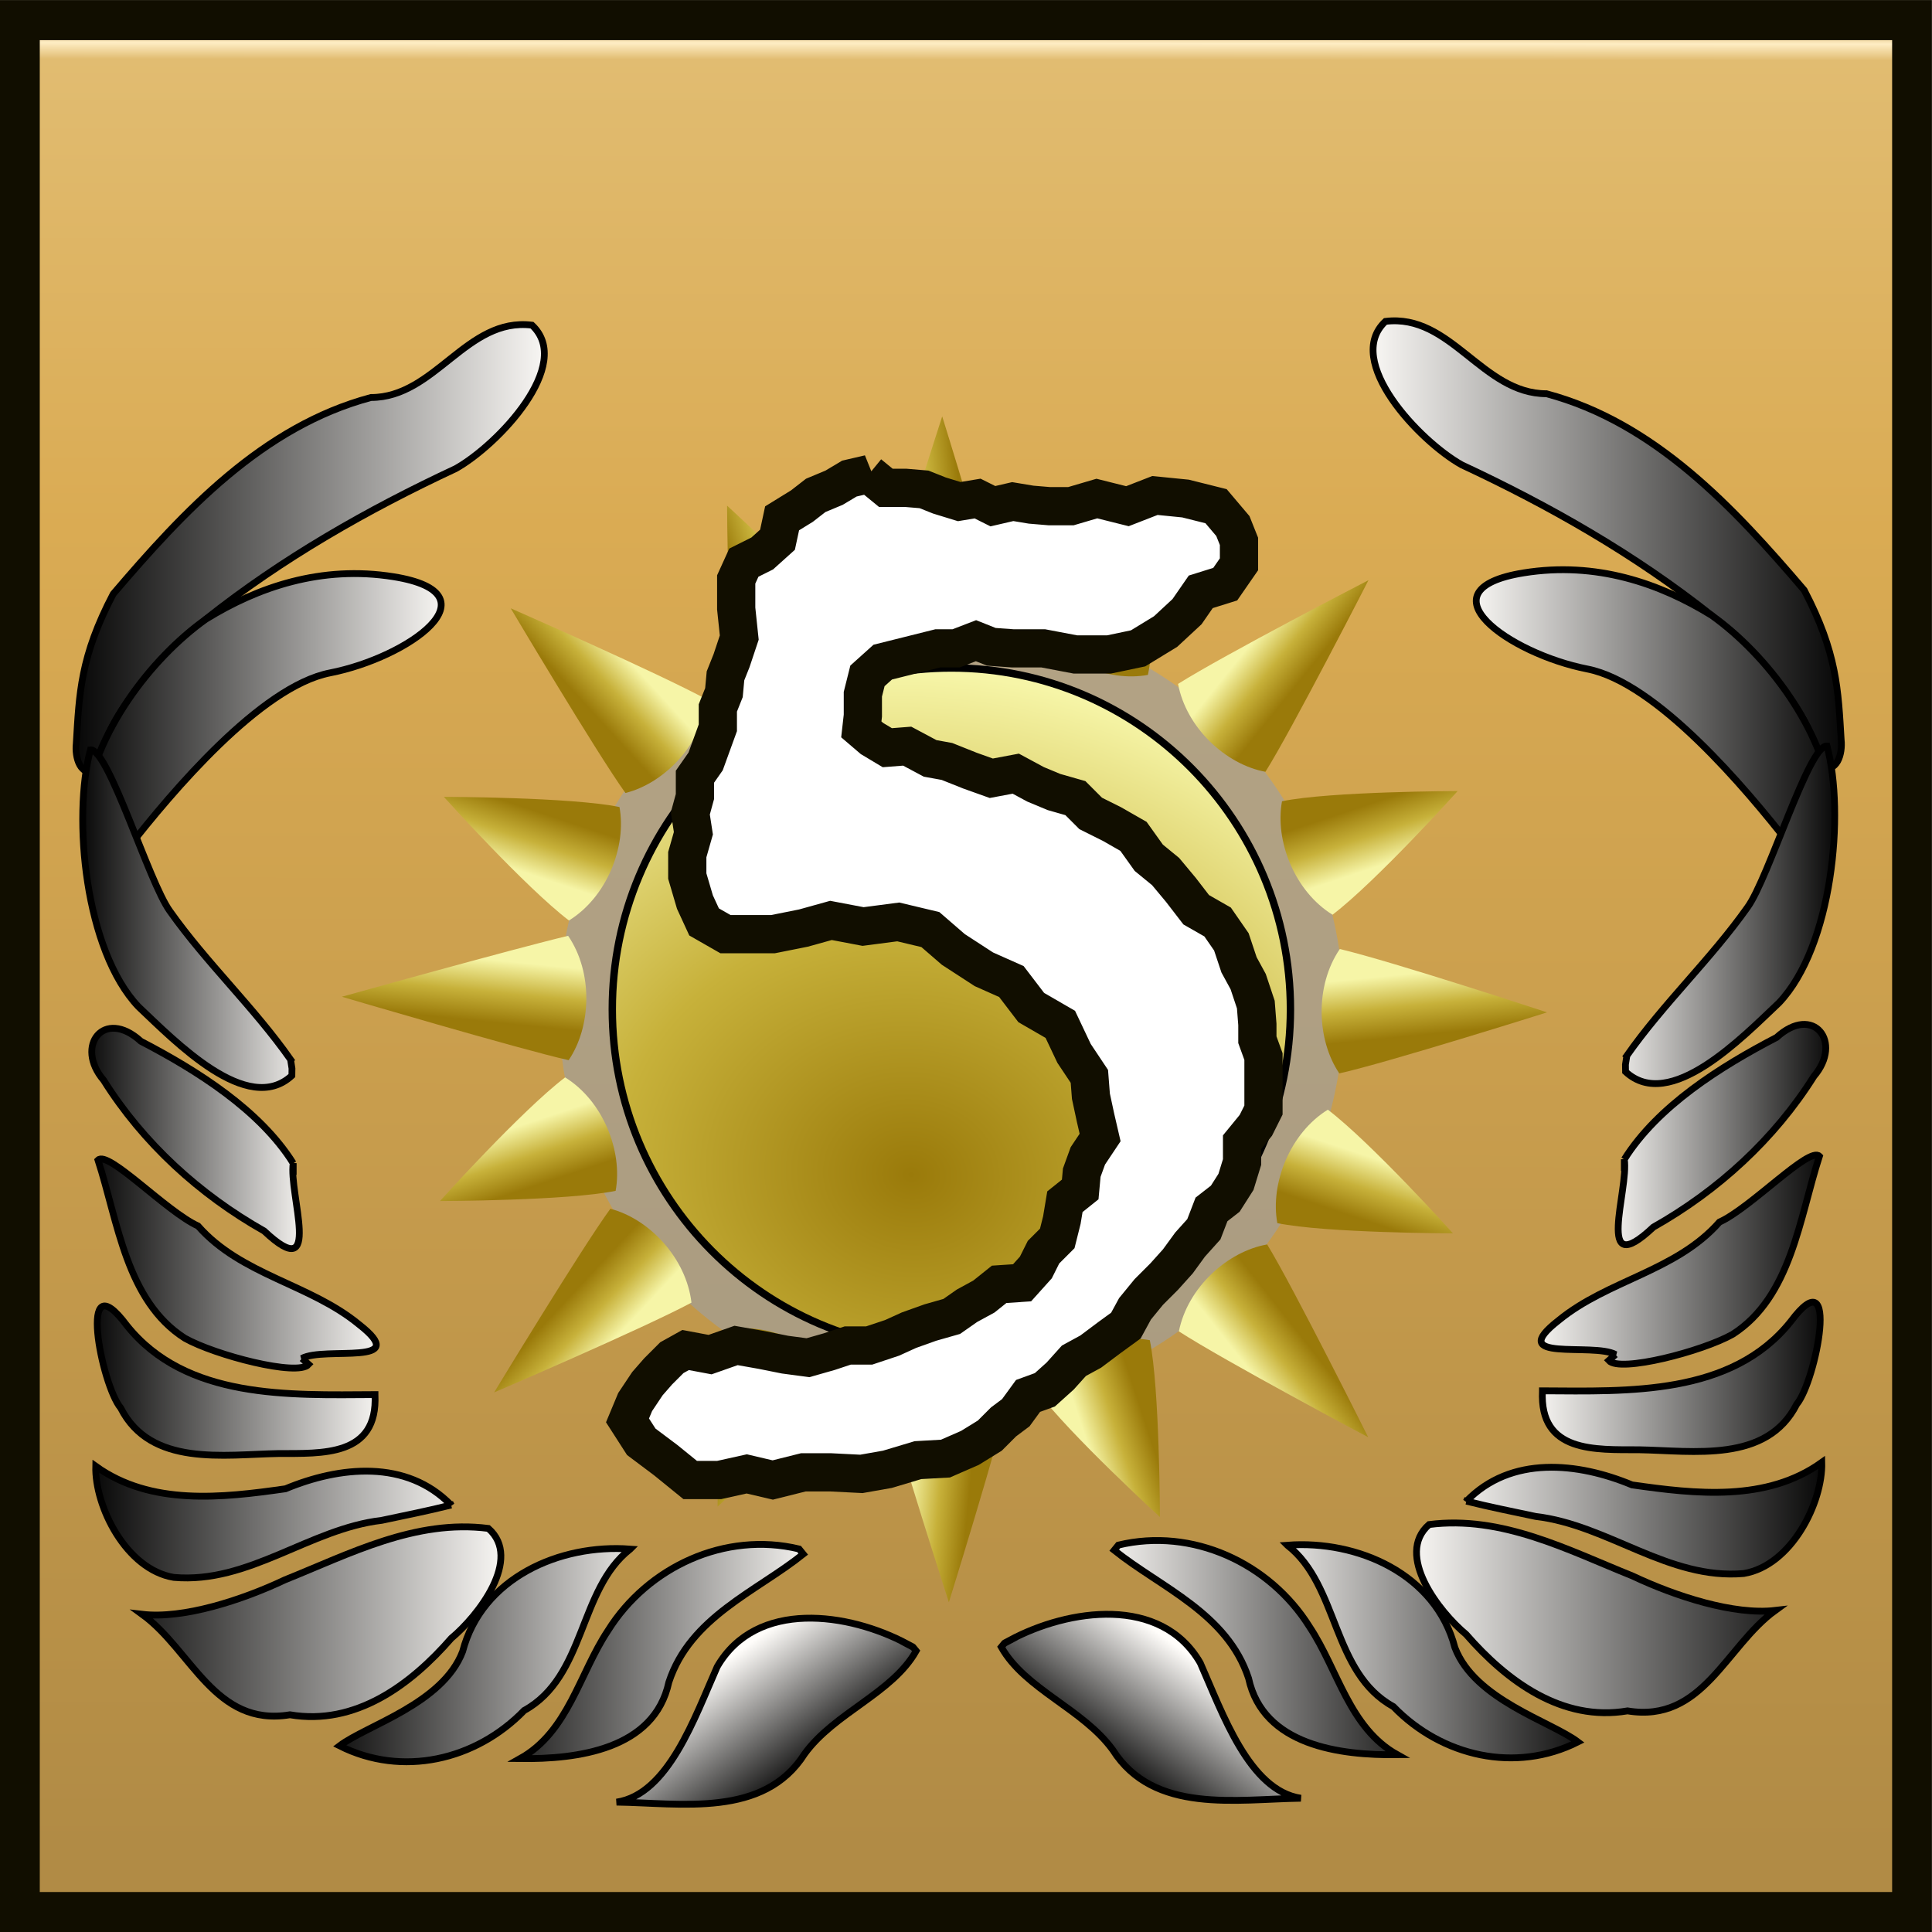
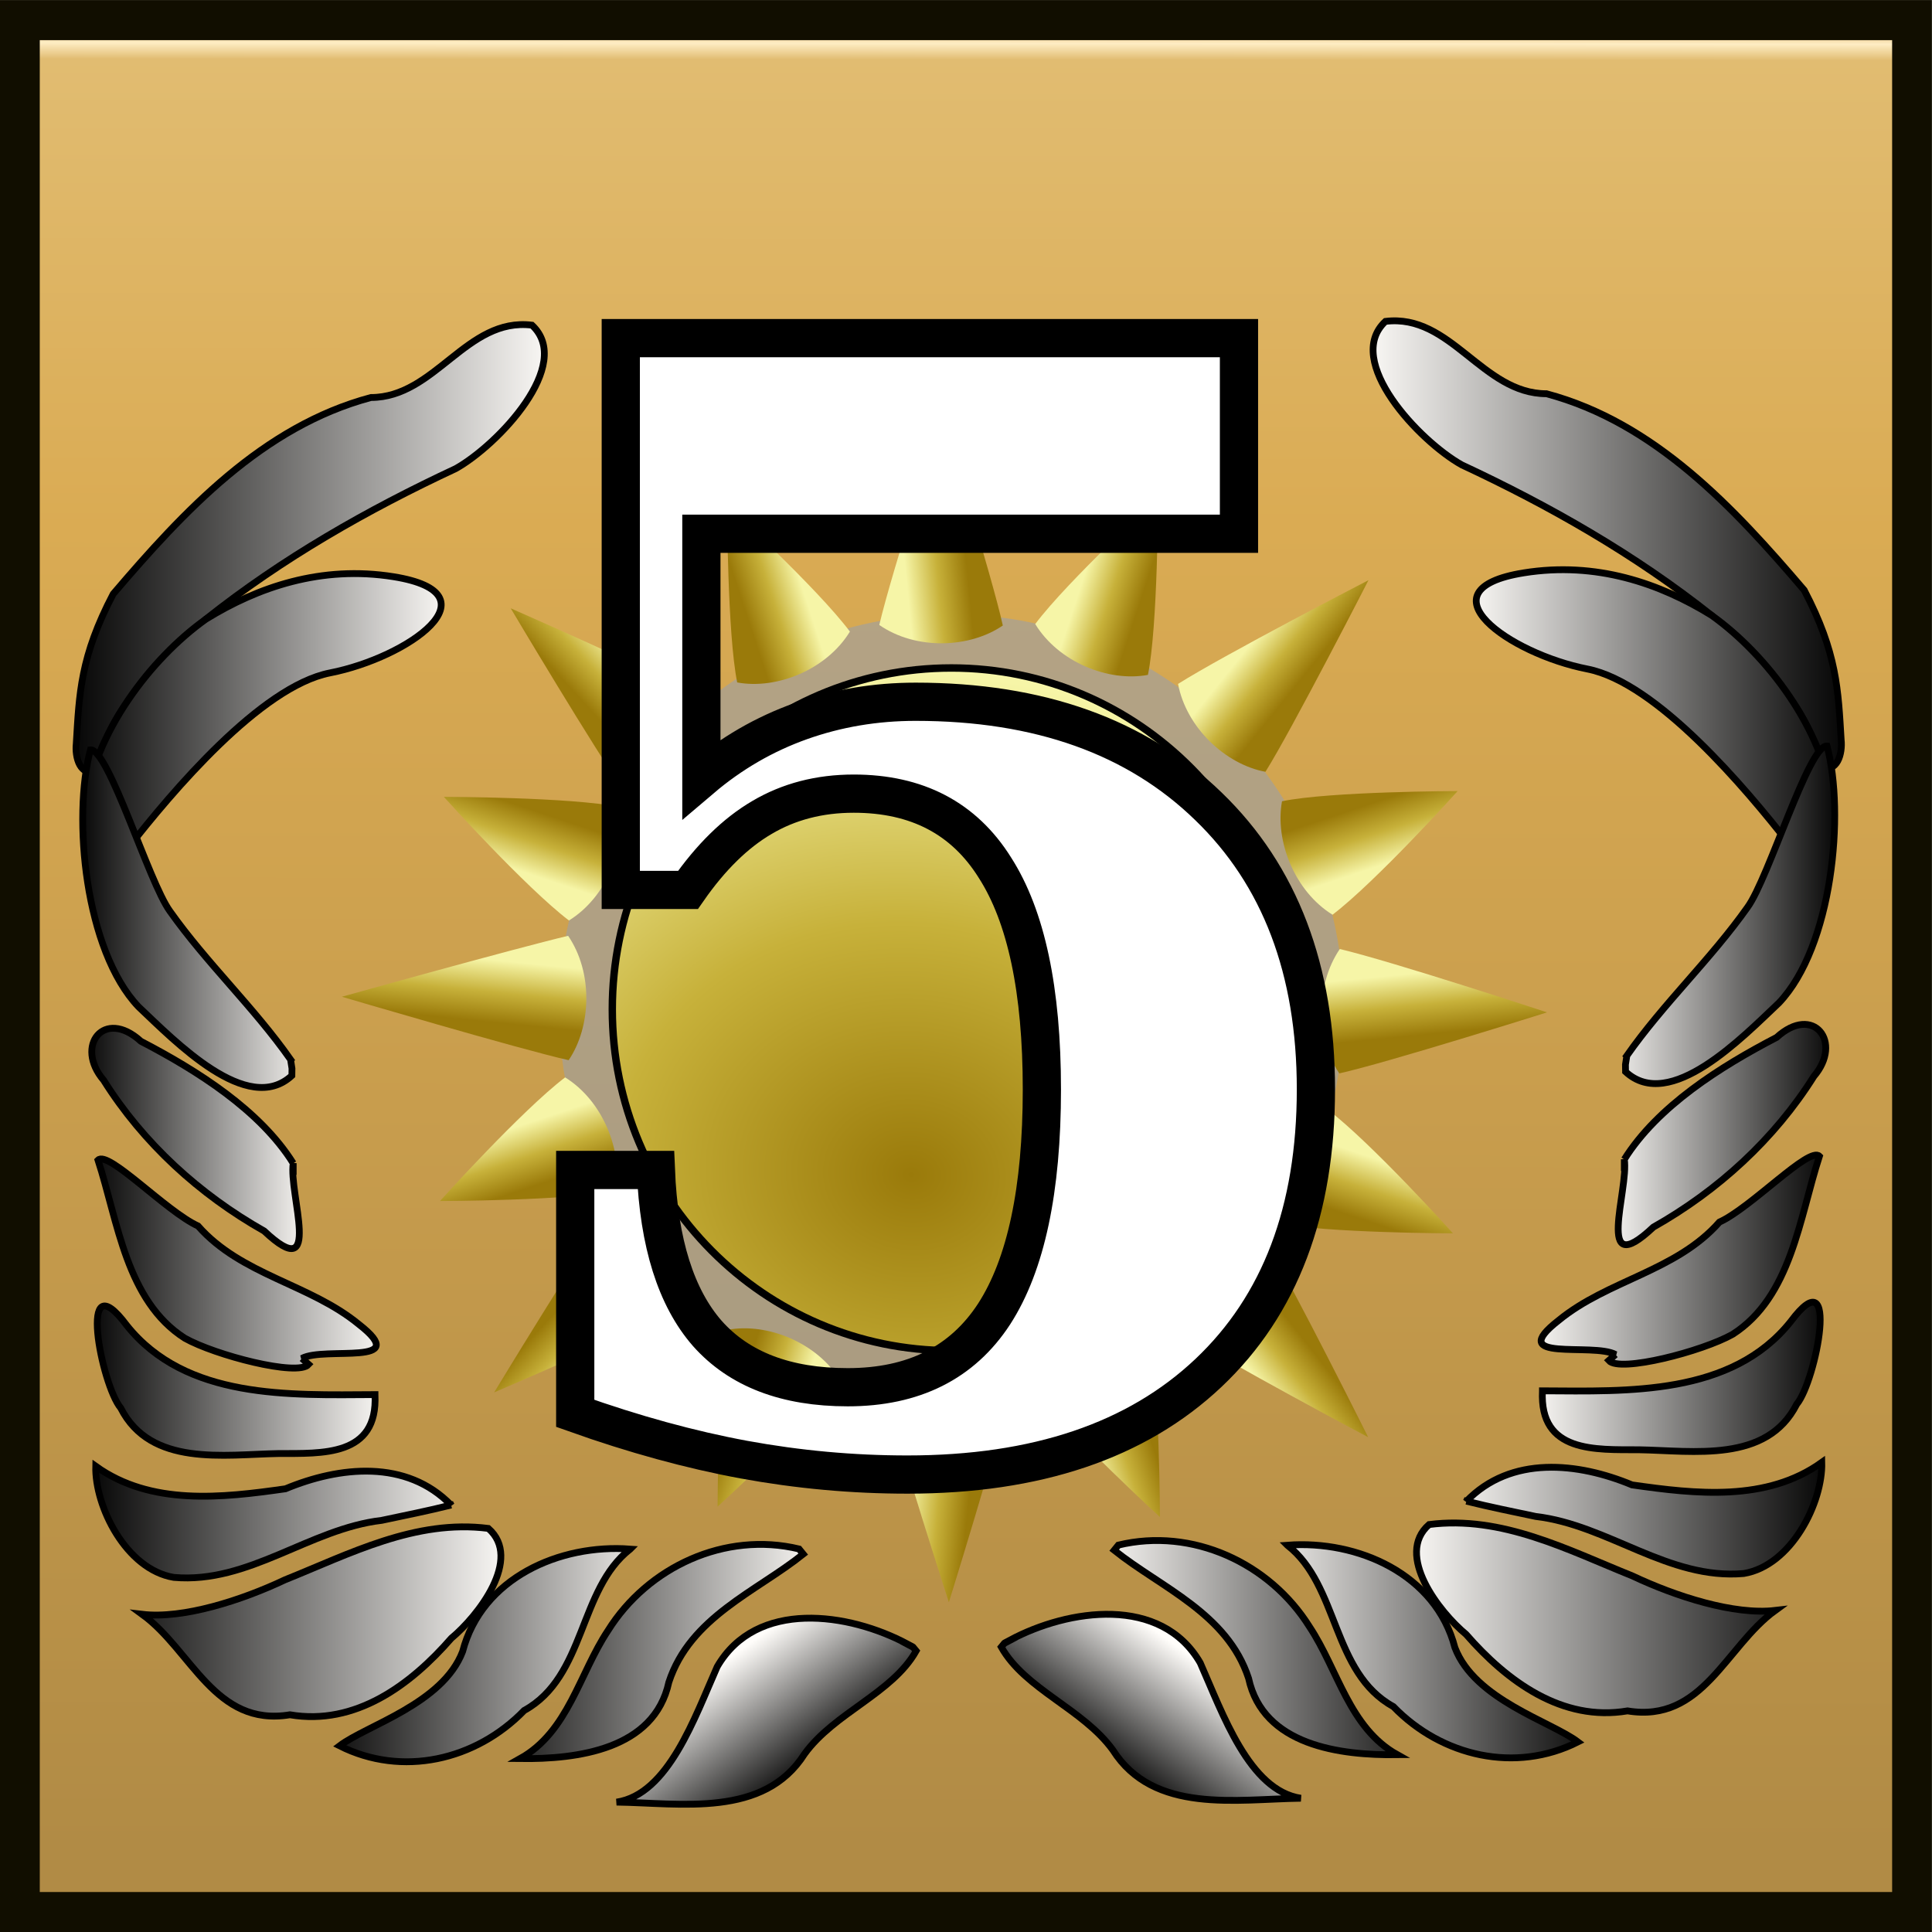
<svg xmlns="http://www.w3.org/2000/svg" xmlns:xlink="http://www.w3.org/1999/xlink" id="svg2124" version="1.1" viewBox="0 0 50 50" height="50mm" width="50mm">
  <defs id="defs2118">
    <linearGradient id="linearGradient2964">
      <stop style="stop-color:#9a7a0a;stop-opacity:1" offset="0" id="stop2958" />
      <stop id="stop2960" offset="0.484" style="stop-color:#c7b13a;stop-opacity:1" />
      <stop style="stop-color:#f6f5a7;stop-opacity:1" offset="1" id="stop2962" />
    </linearGradient>
    <linearGradient id="linearGradient2926">
      <stop id="stop2922" offset="0" style="stop-color:#9a7a0a;stop-opacity:1" />
      <stop style="stop-color:#c7b13a;stop-opacity:1" offset="0.5" id="stop2930" />
      <stop id="stop2924" offset="1" style="stop-color:#f6f5a7;stop-opacity:1" />
    </linearGradient>
    <linearGradient id="linearGradient2768">
      <stop id="stop2764" offset="0" style="stop-color:#fffdfa;stop-opacity:1;" />
      <stop id="stop2766" offset="1" style="stop-color:#000000;stop-opacity:1" />
    </linearGradient>
    <linearGradient id="linearGradient2708">
      <stop id="stop2704" offset="0" style="stop-color:#b18b45;stop-opacity:1" />
      <stop style="stop-color:#daab53;stop-opacity:1" offset="0.725" id="stop2712" />
      <stop id="stop2718" offset="0.982" style="stop-color:#e1bc71;stop-opacity:1;" />
      <stop id="stop2714" offset="0.991" style="stop-color:#feedc4;stop-opacity:1" />
      <stop id="stop2706" offset="1" style="stop-color:#d8a757;stop-opacity:1" />
    </linearGradient>
    <linearGradient gradientTransform="translate(-22.14409,-0.2783145)" gradientUnits="userSpaceOnUse" y2="-29.336" x2="134.562" y1="-11.976" x1="134.547" id="linearGradient2710" xlink:href="#linearGradient2708" />
    <linearGradient gradientUnits="userSpaceOnUse" y2="-12.888" x2="114.231" y1="-14.015" x1="115.03" id="linearGradient2770" xlink:href="#linearGradient2768" />
    <linearGradient gradientUnits="userSpaceOnUse" y2="-14.159" x2="117.421" y1="-14.159" x1="114.016" id="linearGradient2778" xlink:href="#linearGradient2768" />
    <linearGradient gradientUnits="userSpaceOnUse" y2="-14.125" x2="118.905" y1="-14.125" x1="115.512" id="linearGradient2786" xlink:href="#linearGradient2768" />
    <linearGradient gradientUnits="userSpaceOnUse" y2="-14.443" x2="121.04" y1="-14.443" x1="116.974" id="linearGradient2794" xlink:href="#linearGradient2768" />
    <linearGradient gradientUnits="userSpaceOnUse" y2="-15.452" x2="121.129" y1="-15.452" x1="117.328" id="linearGradient2802" xlink:href="#linearGradient2768" />
    <linearGradient gradientUnits="userSpaceOnUse" y2="-16.742" x2="121.114" y1="-16.742" x1="118.182" id="linearGradient2810" xlink:href="#linearGradient2768" />
    <linearGradient gradientUnits="userSpaceOnUse" y2="-17.859" x2="121.125" y1="-17.859" x1="118.17" id="linearGradient2818" xlink:href="#linearGradient2768" />
    <linearGradient gradientUnits="userSpaceOnUse" y2="-19.052" x2="121.166" y1="-19.052" x1="118.909" id="linearGradient2826" xlink:href="#linearGradient2768" />
    <linearGradient gradientUnits="userSpaceOnUse" y2="-21.052" x2="121.199" y1="-21.052" x1="118.872" id="linearGradient2834" xlink:href="#linearGradient2768" />
    <linearGradient gradientUnits="userSpaceOnUse" y2="-23.209" x2="121.229" y1="-23.209" x1="117.549" id="linearGradient2842" xlink:href="#linearGradient2768" />
    <linearGradient gradientUnits="userSpaceOnUse" y2="-24.68" x2="121.319" y1="-24.68" x1="116.558" id="linearGradient2850" xlink:href="#linearGradient2768" />
    <linearGradient gradientTransform="matrix(-1,0,0,1,225.4233,0.03677822)" y2="-12.888" x2="114.231" y1="-14.015" x1="115.03" gradientUnits="userSpaceOnUse" id="linearGradient2874" xlink:href="#linearGradient2768" />
    <linearGradient gradientTransform="matrix(-1,0,0,1,225.4233,0.03677822)" y2="-14.159" x2="117.421" y1="-14.159" x1="114.016" gradientUnits="userSpaceOnUse" id="linearGradient2876" xlink:href="#linearGradient2768" />
    <linearGradient gradientTransform="matrix(-1,0,0,1,225.4233,0.03677822)" y2="-14.125" x2="118.905" y1="-14.125" x1="115.512" gradientUnits="userSpaceOnUse" id="linearGradient2878" xlink:href="#linearGradient2768" />
    <linearGradient gradientTransform="matrix(-1,0,0,1,225.4233,0.03677822)" y2="-14.443" x2="121.04" y1="-14.443" x1="116.974" gradientUnits="userSpaceOnUse" id="linearGradient2880" xlink:href="#linearGradient2768" />
    <linearGradient gradientTransform="matrix(-1,0,0,1,225.4233,0.03677822)" y2="-15.452" x2="121.129" y1="-15.452" x1="117.328" gradientUnits="userSpaceOnUse" id="linearGradient2882" xlink:href="#linearGradient2768" />
    <linearGradient gradientTransform="matrix(-1,0,0,1,225.4233,0.03677822)" y2="-16.742" x2="121.114" y1="-16.742" x1="118.182" gradientUnits="userSpaceOnUse" id="linearGradient2884" xlink:href="#linearGradient2768" />
    <linearGradient gradientTransform="matrix(-1,0,0,1,225.4233,0.03677822)" y2="-17.859" x2="121.125" y1="-17.859" x1="118.17" gradientUnits="userSpaceOnUse" id="linearGradient2886" xlink:href="#linearGradient2768" />
    <linearGradient gradientTransform="matrix(-1,0,0,1,225.4233,0.03677822)" y2="-19.052" x2="121.166" y1="-19.052" x1="118.909" gradientUnits="userSpaceOnUse" id="linearGradient2888" xlink:href="#linearGradient2768" />
    <linearGradient gradientTransform="matrix(-1,0,0,1,225.4233,0.03677822)" y2="-21.052" x2="121.199" y1="-21.052" x1="118.872" gradientUnits="userSpaceOnUse" id="linearGradient2890" xlink:href="#linearGradient2768" />
    <linearGradient gradientTransform="matrix(-1,0,0,1,225.4233,0.03677822)" y2="-23.209" x2="121.229" y1="-23.209" x1="117.549" gradientUnits="userSpaceOnUse" id="linearGradient2892" xlink:href="#linearGradient2768" />
    <linearGradient gradientTransform="matrix(-1,0,0,1,225.4233,0.03677822)" y2="-24.68" x2="121.319" y1="-24.68" x1="116.558" gradientUnits="userSpaceOnUse" id="linearGradient2894" xlink:href="#linearGradient2768" />
    <radialGradient gradientTransform="matrix(1.707785,0.1964232,-0.1659299,1.442664,-81.20149,-25.04379)" gradientUnits="userSpaceOnUse" r="3.291" fy="-10.862" fx="112.225" cy="-10.862" cx="112.225" id="radialGradient2928" xlink:href="#linearGradient2926" />
    <linearGradient gradientTransform="matrix(1.321557,0,0,1.321557,-37.78135,6.475449)" gradientUnits="userSpaceOnUse" y2="-20.512" x2="117.513" y1="-20.067" x1="117.557" id="linearGradient2956" xlink:href="#linearGradient2964" />
    <linearGradient y2="-20.512" x2="117.513" y1="-20.067" x1="117.557" gradientTransform="matrix(-1.321557,0,0,1.321557,263.114,6.349211)" gradientUnits="userSpaceOnUse" id="linearGradient2968" xlink:href="#linearGradient2964" />
    <linearGradient y2="-20.512" x2="117.513" y1="-20.067" x1="117.557" gradientTransform="matrix(0,-1.321557,1.321557,0,139.2451,130.2403)" gradientUnits="userSpaceOnUse" id="linearGradient2972" xlink:href="#linearGradient2964" />
    <linearGradient y2="-20.512" x2="117.513" y1="-20.067" x1="117.557" gradientTransform="matrix(0,1.321557,1.321557,0,139.309,-170.7329)" gradientUnits="userSpaceOnUse" id="linearGradient2976" xlink:href="#linearGradient2964" />
    <linearGradient y2="-20.512" x2="117.513" y1="-20.067" x1="117.557" gradientTransform="matrix(0.9193935,0.9493305,0.9493305,-0.9193935,27.19105,-146.8982)" gradientUnits="userSpaceOnUse" id="linearGradient2980" xlink:href="#linearGradient2964" />
    <linearGradient y2="-20.512" x2="117.513" y1="-20.067" x1="117.557" gradientTransform="matrix(-0.9940973,0.8707947,-0.8707947,-0.9940973,208.1155,-139.5544)" gradientUnits="userSpaceOnUse" id="linearGradient2984" xlink:href="#linearGradient2964" />
    <linearGradient y2="-20.512" x2="117.513" y1="-20.067" x1="117.557" gradientTransform="matrix(-0.9866828,-0.8791871,-0.8791871,0.9866828,207.2292,99.73403)" gradientUnits="userSpaceOnUse" id="linearGradient2988" xlink:href="#linearGradient2964" />
    <linearGradient y2="-20.512" x2="117.513" y1="-20.067" x1="117.557" gradientTransform="matrix(0.9295592,-0.9393788,0.9393788,0.9295592,25.7919,105.4237)" gradientUnits="userSpaceOnUse" id="linearGradient2992" xlink:href="#linearGradient2964" />
    <linearGradient y2="-20.512" x2="117.513" y1="-20.067" x1="117.557" gradientTransform="matrix(-0.5355555,-1.208178,-1.208178,0.5355555,149.1816,128.1398)" gradientUnits="userSpaceOnUse" id="linearGradient2996" xlink:href="#linearGradient2964" />
    <linearGradient y2="-20.512" x2="117.513" y1="-20.067" x1="117.557" gradientTransform="matrix(-0.5355555,1.208178,-1.208178,-0.5355555,149.0911,-168.6926)" gradientUnits="userSpaceOnUse" id="linearGradient3000" xlink:href="#linearGradient2964" />
    <linearGradient y2="-20.512" x2="117.513" y1="-20.067" x1="117.557" gradientTransform="matrix(0.5355555,-1.208178,1.208178,0.5355555,75.93117,128.0677)" gradientUnits="userSpaceOnUse" id="linearGradient3004" xlink:href="#linearGradient2964" />
    <linearGradient y2="-20.512" x2="117.513" y1="-20.067" x1="117.557" gradientTransform="matrix(0.5355555,1.208178,1.208178,-0.5355555,75.94921,-168.5937)" gradientUnits="userSpaceOnUse" id="linearGradient3008" xlink:href="#linearGradient2964" />
    <linearGradient y2="-20.512" x2="117.513" y1="-20.067" x1="117.557" gradientTransform="matrix(1.208178,-0.5355555,-0.5355555,-1.208178,-35.6884,16.36659)" gradientUnits="userSpaceOnUse" id="linearGradient3012" xlink:href="#linearGradient2964" />
    <linearGradient y2="-20.512" x2="117.513" y1="-20.067" x1="117.557" gradientTransform="matrix(-1.208178,-0.5355555,0.5355555,-1.208178,260.9578,16.42176)" gradientUnits="userSpaceOnUse" id="linearGradient3016" xlink:href="#linearGradient2964" />
    <linearGradient y2="-20.512" x2="117.513" y1="-20.067" x1="117.557" gradientTransform="matrix(-1.208178,0.5355555,0.5355555,1.208178,260.9207,-57.11167)" gradientUnits="userSpaceOnUse" id="linearGradient3020" xlink:href="#linearGradient2964" />
    <linearGradient y2="-20.512" x2="117.513" y1="-20.067" x1="117.557" gradientTransform="matrix(1.208178,0.5355555,-0.5355555,1.208178,-35.73276,-56.80434)" gradientUnits="userSpaceOnUse" id="linearGradient3024" xlink:href="#linearGradient2964" />
  </defs>
  <g transform="translate(-116.5593,-12.1107)" id="layer1">
    <g transform="matrix(2.695907,0,0,2.713991,-162.489,93.17925)" id="g3068">
      <rect style="opacity:1;fill:url(#linearGradient2710);fill-opacity:1;stroke:#110e00;stroke-width:0.382;stroke-linecap:round;stroke-linejoin:miter;stroke-miterlimit:4;stroke-dasharray:none" id="rect2702" width="18.164" height="18.041" x="103.699" y="-29.679" ry="0" />
      <g id="g2918">
        <path d="m 120.976,-22.564 c -0.094,-0.612 -0.622,-1.03 -1.037,-1.439 -0.735,-0.58 -1.553,-1.043 -2.399,-1.435 -0.405,-0.225 -1.138,-0.993 -0.732,-1.368 0.629,-0.077 0.928,0.69 1.546,0.69 1.04,0.276 1.797,1.085 2.474,1.873 0.317,0.601 0.326,0.951 0.355,1.429 0.014,0.122 -0.034,0.33 -0.207,0.251 z" style="fill:url(#linearGradient2850);fill-opacity:1;stroke:#000000;stroke-width:0.065;stroke-linecap:butt;stroke-linejoin:miter;stroke-miterlimit:4;stroke-dasharray:none;stroke-opacity:1" id="path2720" />
        <path d="m 120.682,-21.825 c -0.412,-0.524 -1.268,-1.536 -1.935,-1.666 -0.75,-0.146 -1.619,-0.756 -0.611,-0.917 0.695,-0.111 1.306,0.1 1.803,0.405 0.535,0.379 1.072,1.089 1.157,1.779 0.014,0.22 -0.26,0.314 -0.415,0.399 z" style="fill:url(#linearGradient2842);fill-opacity:1;stroke:#000000;stroke-width:0.065;stroke-linecap:butt;stroke-linejoin:miter;stroke-miterlimit:4;stroke-dasharray:none;stroke-opacity:1" id="path2722" />
        <path d="m 119.124,-19.802 c 0.353,-0.5 0.807,-0.921 1.16,-1.417 0.203,-0.277 0.59,-1.554 0.763,-1.538 0.173,0.643 0.052,1.912 -0.461,2.449 -0.351,0.329 -1.048,1.048 -1.473,0.657 l -10e-4,-0.068 0.013,-0.082 z" style="fill:url(#linearGradient2834);fill-opacity:1;stroke:#000000;stroke-width:0.065;stroke-linecap:butt;stroke-linejoin:miter;stroke-miterlimit:4;stroke-dasharray:none;stroke-opacity:1" id="path2724" />
        <path d="m 119.101,-18.816 c 0.046,0.288 -0.294,1.183 0.279,0.647 0.621,-0.348 1.162,-0.839 1.541,-1.438 0.281,-0.325 -0.003,-0.693 -0.358,-0.371 -0.54,0.279 -1.141,0.655 -1.462,1.163 z" style="fill:url(#linearGradient2826);fill-opacity:1;stroke:#000000;stroke-width:0.065;stroke-linecap:butt;stroke-linejoin:miter;stroke-miterlimit:4;stroke-dasharray:none;stroke-opacity:1" id="path2726" />
        <path d="m 119.017,-16.954 c -0.216,-0.118 -1.073,0.082 -0.546,-0.326 0.472,-0.385 1.127,-0.467 1.543,-0.937 0.307,-0.139 0.863,-0.726 0.96,-0.628 -0.192,0.587 -0.271,1.341 -0.833,1.698 -0.289,0.162 -1.083,0.368 -1.189,0.25 l 0.064,-0.057 z" style="fill:url(#linearGradient2818);fill-opacity:1;stroke:#000000;stroke-width:0.065;stroke-linecap:butt;stroke-linejoin:miter;stroke-miterlimit:4;stroke-dasharray:none;stroke-opacity:1" id="path2728" />
        <path d="m 118.315,-16.608 c 0.821,0.004 1.815,0.047 2.383,-0.66 0.481,-0.64 0.244,0.567 0.058,0.788 -0.288,0.563 -0.992,0.443 -1.513,0.434 -0.419,-0.002 -0.957,0.032 -0.928,-0.561 z" style="fill:url(#linearGradient2810);fill-opacity:1;stroke:#000000;stroke-width:0.065;stroke-linecap:butt;stroke-linejoin:miter;stroke-miterlimit:4;stroke-dasharray:none;stroke-opacity:1" id="path2730" />
        <path d="m 117.584,-15.554 c 0.429,-0.441 1.074,-0.371 1.591,-0.157 0.612,0.087 1.292,0.163 1.822,-0.215 0.01,0.382 -0.291,0.984 -0.749,1.06 -0.724,0.063 -1.301,-0.463 -1.997,-0.544 -0.222,-0.047 -0.446,-0.091 -0.666,-0.146 z" style="fill:url(#linearGradient2802);fill-opacity:1;stroke:#000000;stroke-width:0.065;stroke-linecap:butt;stroke-linejoin:miter;stroke-miterlimit:4;stroke-dasharray:none;stroke-opacity:1" id="path2732" />
        <path d="m 117.227,-15.333 c 0.699,-0.089 1.33,0.242 1.952,0.49 0.417,0.196 0.977,0.375 1.371,0.329 -0.477,0.344 -0.696,1.077 -1.418,0.958 -0.629,0.106 -1.158,-0.283 -1.55,-0.73 -0.256,-0.211 -0.687,-0.759 -0.355,-1.047 z" style="fill:url(#linearGradient2794);fill-opacity:1;stroke:#000000;stroke-width:0.065;stroke-linecap:butt;stroke-linejoin:miter;stroke-miterlimit:4;stroke-dasharray:none;stroke-opacity:1" id="path2734" />
        <path d="m 115.866,-15.136 c 0.676,-0.051 1.425,0.275 1.609,0.977 0.191,0.498 0.922,0.704 1.181,0.899 -0.599,0.3 -1.307,0.14 -1.772,-0.337 -0.592,-0.324 -0.521,-1.154 -1.017,-1.538 z" style="fill:url(#linearGradient2786);fill-opacity:1;stroke:#000000;stroke-width:0.065;stroke-linecap:butt;stroke-linejoin:miter;stroke-miterlimit:4;stroke-dasharray:none;stroke-opacity:1" id="path2736" />
        <path d="m 114.244,-15.137 c 0.709,-0.17 1.452,0.17 1.835,0.779 0.274,0.409 0.381,0.964 0.843,1.22 -0.55,0.007 -1.288,-0.087 -1.428,-0.729 -0.205,-0.621 -0.841,-0.864 -1.29,-1.221 z" style="fill:url(#linearGradient2778);fill-opacity:1;stroke:#000000;stroke-width:0.065;stroke-linecap:butt;stroke-linejoin:miter;stroke-miterlimit:4;stroke-dasharray:none;stroke-opacity:1" id="path2738" />
        <path d="m 113.204,-14.231 c 0.562,-0.299 1.45,-0.428 1.826,0.217 0.216,0.483 0.469,1.217 0.966,1.291 -0.616,0.008 -1.413,0.153 -1.805,-0.46 -0.288,-0.394 -0.841,-0.577 -1.071,-0.982 l 0.029,-0.035 0.057,-0.03 z" style="fill:url(#linearGradient2770);fill-opacity:1;stroke:#000000;stroke-width:0.065;stroke-linecap:butt;stroke-linejoin:miter;stroke-miterlimit:4;stroke-dasharray:none;stroke-opacity:1" id="path2740" />
        <path id="path2852" style="fill:url(#linearGradient2894);fill-opacity:1;stroke:#000000;stroke-width:0.065;stroke-linecap:butt;stroke-linejoin:miter;stroke-miterlimit:4;stroke-dasharray:none;stroke-opacity:1" d="m 104.447,-22.528 c 0.094,-0.612 0.622,-1.03 1.037,-1.439 0.735,-0.58 1.553,-1.043 2.399,-1.435 0.405,-0.225 1.138,-0.993 0.732,-1.368 -0.629,-0.077 -0.928,0.69 -1.546,0.69 -1.04,0.276 -1.797,1.085 -2.474,1.873 -0.317,0.601 -0.326,0.951 -0.355,1.429 -0.014,0.122 0.034,0.33 0.207,0.251 z" />
        <path id="path2854" style="fill:url(#linearGradient2892);fill-opacity:1;stroke:#000000;stroke-width:0.065;stroke-linecap:butt;stroke-linejoin:miter;stroke-miterlimit:4;stroke-dasharray:none;stroke-opacity:1" d="m 104.741,-21.788 c 0.412,-0.524 1.268,-1.536 1.935,-1.666 0.75,-0.146 1.619,-0.756 0.611,-0.917 -0.695,-0.111 -1.306,0.1 -1.803,0.405 -0.535,0.379 -1.072,1.089 -1.157,1.779 -0.014,0.22 0.26,0.314 0.415,0.399 z" />
        <path id="path2856" style="fill:url(#linearGradient2890);fill-opacity:1;stroke:#000000;stroke-width:0.065;stroke-linecap:butt;stroke-linejoin:miter;stroke-miterlimit:4;stroke-dasharray:none;stroke-opacity:1" d="m 106.299,-19.765 c -0.353,-0.5 -0.807,-0.921 -1.16,-1.417 -0.203,-0.277 -0.59,-1.554 -0.763,-1.538 -0.173,0.643 -0.052,1.912 0.461,2.449 0.351,0.329 1.048,1.048 1.473,0.657 l 0.001,-0.068 -0.013,-0.082 z" />
        <path id="path2858" style="fill:url(#linearGradient2888);fill-opacity:1;stroke:#000000;stroke-width:0.065;stroke-linecap:butt;stroke-linejoin:miter;stroke-miterlimit:4;stroke-dasharray:none;stroke-opacity:1" d="m 106.323,-18.779 c -0.046,0.288 0.294,1.183 -0.279,0.647 -0.621,-0.348 -1.162,-0.839 -1.541,-1.438 -0.281,-0.325 0.003,-0.693 0.358,-0.371 0.54,0.279 1.141,0.655 1.462,1.163 z" />
        <path id="path2860" style="fill:url(#linearGradient2886);fill-opacity:1;stroke:#000000;stroke-width:0.065;stroke-linecap:butt;stroke-linejoin:miter;stroke-miterlimit:4;stroke-dasharray:none;stroke-opacity:1" d="m 106.406,-16.917 c 0.216,-0.118 1.073,0.082 0.546,-0.326 -0.472,-0.385 -1.127,-0.467 -1.543,-0.937 -0.307,-0.139 -0.863,-0.726 -0.96,-0.628 0.192,0.587 0.271,1.341 0.833,1.698 0.289,0.162 1.083,0.368 1.189,0.25 l -0.064,-0.057 z" />
        <path id="path2862" style="fill:url(#linearGradient2884);fill-opacity:1;stroke:#000000;stroke-width:0.065;stroke-linecap:butt;stroke-linejoin:miter;stroke-miterlimit:4;stroke-dasharray:none;stroke-opacity:1" d="m 107.108,-16.572 c -0.821,0.004 -1.815,0.047 -2.383,-0.66 -0.481,-0.64 -0.244,0.567 -0.058,0.788 0.288,0.563 0.992,0.443 1.513,0.434 0.419,-0.002 0.957,0.032 0.928,-0.561 z" />
        <path id="path2864" style="fill:url(#linearGradient2882);fill-opacity:1;stroke:#000000;stroke-width:0.065;stroke-linecap:butt;stroke-linejoin:miter;stroke-miterlimit:4;stroke-dasharray:none;stroke-opacity:1" d="m 107.84,-15.517 c -0.429,-0.441 -1.074,-0.371 -1.591,-0.157 -0.612,0.087 -1.292,0.163 -1.822,-0.215 -0.01,0.382 0.291,0.984 0.749,1.06 0.724,0.063 1.301,-0.463 1.997,-0.544 0.222,-0.047 0.446,-0.091 0.666,-0.146 z" />
        <path id="path2866" style="fill:url(#linearGradient2880);fill-opacity:1;stroke:#000000;stroke-width:0.065;stroke-linecap:butt;stroke-linejoin:miter;stroke-miterlimit:4;stroke-dasharray:none;stroke-opacity:1" d="m 108.196,-15.296 c -0.699,-0.089 -1.33,0.242 -1.952,0.49 -0.417,0.196 -0.977,0.375 -1.371,0.329 0.477,0.344 0.696,1.077 1.418,0.958 0.629,0.106 1.158,-0.283 1.55,-0.73 0.256,-0.211 0.687,-0.759 0.355,-1.047 z" />
        <path id="path2868" style="fill:url(#linearGradient2878);fill-opacity:1;stroke:#000000;stroke-width:0.065;stroke-linecap:butt;stroke-linejoin:miter;stroke-miterlimit:4;stroke-dasharray:none;stroke-opacity:1" d="m 109.558,-15.099 c -0.676,-0.051 -1.425,0.275 -1.609,0.977 -0.191,0.498 -0.922,0.704 -1.181,0.899 0.599,0.3 1.307,0.14 1.772,-0.337 0.592,-0.324 0.521,-1.154 1.017,-1.538 z" />
        <path id="path2870" style="fill:url(#linearGradient2876);fill-opacity:1;stroke:#000000;stroke-width:0.065;stroke-linecap:butt;stroke-linejoin:miter;stroke-miterlimit:4;stroke-dasharray:none;stroke-opacity:1" d="m 111.179,-15.1 c -0.709,-0.17 -1.452,0.17 -1.835,0.779 -0.274,0.409 -0.381,0.964 -0.843,1.22 0.55,0.007 1.288,-0.087 1.428,-0.729 0.205,-0.621 0.841,-0.864 1.29,-1.221 z" />
        <path id="path2872" style="fill:url(#linearGradient2874);fill-opacity:1;stroke:#000000;stroke-width:0.065;stroke-linecap:butt;stroke-linejoin:miter;stroke-miterlimit:4;stroke-dasharray:none;stroke-opacity:1" d="m 112.219,-14.194 c -0.562,-0.299 -1.45,-0.428 -1.826,0.217 -0.216,0.483 -0.469,1.217 -0.966,1.291 0.616,0.008 1.413,0.153 1.805,-0.46 0.288,-0.394 0.841,-0.577 1.071,-0.982 l -0.029,-0.035 -0.057,-0.03 z" />
      </g>
      <circle r="3.766" cy="-20.246" cx="112.641" id="circle2932" style="opacity:1;fill:#a0a0a0;fill-opacity:0.646;stroke:none;stroke-width:0.082;stroke-linecap:round;stroke-linejoin:miter;stroke-miterlimit:4;stroke-dasharray:none;stroke-opacity:1" />
      <circle style="opacity:1;fill:url(#radialGradient2928);fill-opacity:1;stroke:#000000;stroke-width:0.071;stroke-linecap:round;stroke-linejoin:miter;stroke-miterlimit:4;stroke-dasharray:none;stroke-opacity:1" id="path2920" cx="112.641" cy="-20.246" r="3.255" />
      <path style="fill:url(#linearGradient2956);fill-opacity:1;stroke:none;stroke-width:0.35px;stroke-linecap:butt;stroke-linejoin:miter;stroke-opacity:1" d="m 116.365,-19.635 c -0.217,-0.318 -0.237,-0.834 0.005,-1.186 0.513,0.121 1.989,0.604 1.989,0.604 0,0 -1.532,0.48 -1.994,0.582 z" id="path2936" />
      <path id="path2966" d="m 108.967,-19.761 c 0.217,-0.318 0.237,-0.834 -0.005,-1.186 -0.513,0.121 -2.172,0.581 -2.172,0.581 0,0 1.715,0.503 2.177,0.605 z" style="fill:url(#linearGradient2968);fill-opacity:1;stroke:none;stroke-width:0.35px;stroke-linecap:butt;stroke-linejoin:miter;stroke-opacity:1" />
      <path id="path2970" d="m 113.135,-23.906 c -0.318,0.217 -0.834,0.237 -1.186,-0.005 0.121,-0.513 0.604,-1.989 0.604,-1.989 0,0 0.48,1.532 0.582,1.994 z" style="fill:url(#linearGradient2972);fill-opacity:1;stroke:none;stroke-width:0.35px;stroke-linecap:butt;stroke-linejoin:miter;stroke-opacity:1" />
      <path style="fill:url(#linearGradient2976);fill-opacity:1;stroke:none;stroke-width:0.35px;stroke-linecap:butt;stroke-linejoin:miter;stroke-opacity:1" d="m 113.199,-16.586 c -0.318,-0.217 -0.834,-0.237 -1.186,0.005 0.121,0.513 0.604,1.989 0.604,1.989 0,0 0.48,-1.532 0.582,-1.994 z" id="path2974" />
      <path id="path2978" d="m 115.673,-18.004 c -0.379,0.065 -0.764,0.41 -0.848,0.829 0.444,0.285 1.817,1.009 1.817,1.009 0,0 -0.721,-1.435 -0.969,-1.837 z" style="fill:url(#linearGradient2980);fill-opacity:1;stroke:none;stroke-width:0.35px;stroke-linecap:butt;stroke-linejoin:miter;stroke-opacity:1" />
      <path style="fill:url(#linearGradient2984);fill-opacity:1;stroke:none;stroke-width:0.35px;stroke-linecap:butt;stroke-linejoin:miter;stroke-opacity:1" d="m 109.368,-18.344 c 0.373,0.096 0.728,0.471 0.778,0.895 -0.465,0.247 -1.894,0.856 -1.894,0.856 0,0 0.836,-1.371 1.116,-1.752 z" id="path2982" />
      <path id="path2986" d="m 109.513,-22.309 c 0.374,-0.093 0.732,-0.465 0.785,-0.889 -0.463,-0.251 -1.887,-0.872 -1.887,-0.872 0,0 0.824,1.378 1.101,1.761 z" style="fill:url(#linearGradient2988);fill-opacity:1;stroke:none;stroke-width:0.35px;stroke-linecap:butt;stroke-linejoin:miter;stroke-opacity:1" />
      <path style="fill:url(#linearGradient2992);fill-opacity:1;stroke:none;stroke-width:0.35px;stroke-linecap:butt;stroke-linejoin:miter;stroke-opacity:1" d="m 115.656,-22.511 c -0.379,-0.069 -0.759,-0.418 -0.839,-0.838 0.447,-0.28 1.828,-0.989 1.828,-0.989 0,0 -0.736,1.427 -0.989,1.827 z" id="path2990" />
      <path style="fill:url(#linearGradient2996);fill-opacity:1;stroke:none;stroke-width:0.35px;stroke-linecap:butt;stroke-linejoin:miter;stroke-opacity:1" d="m 110.585,-23.363 c 0.379,0.07 0.859,-0.122 1.082,-0.485 -0.318,-0.42 -1.179,-1.201 -1.179,-1.201 0,0 0.002,1.222 0.097,1.686 z" id="path2994" />
      <path id="path2998" d="m 110.494,-17.19 c 0.379,-0.07 0.859,0.122 1.082,0.485 -0.318,0.42 -1.179,1.201 -1.179,1.201 0,0 0.002,-1.222 0.097,-1.686 z" style="fill:url(#linearGradient3000);fill-opacity:1;stroke:none;stroke-width:0.35px;stroke-linecap:butt;stroke-linejoin:miter;stroke-opacity:1" />
      <path id="path3002" d="m 114.528,-23.435 c -0.379,0.07 -0.859,-0.122 -1.082,-0.485 0.318,-0.42 1.179,-1.201 1.179,-1.201 0,0 -0.002,1.222 -0.097,1.686 z" style="fill:url(#linearGradient3004);fill-opacity:1;stroke:none;stroke-width:0.35px;stroke-linecap:butt;stroke-linejoin:miter;stroke-opacity:1" />
      <path style="fill:url(#linearGradient3008);fill-opacity:1;stroke:none;stroke-width:0.35px;stroke-linecap:butt;stroke-linejoin:miter;stroke-opacity:1" d="m 114.546,-17.091 c -0.379,-0.07 -0.859,0.122 -1.082,0.485 0.318,0.42 1.179,1.201 1.179,1.201 0,0 -0.002,-1.222 -0.097,-1.686 z" id="path3006" />
      <path id="path3010" d="m 115.815,-22.23 c -0.07,0.379 0.122,0.859 0.485,1.082 0.42,-0.318 1.201,-1.179 1.201,-1.179 0,0 -1.222,0.002 -1.686,0.097 z" style="fill:url(#linearGradient3012);fill-opacity:1;stroke:none;stroke-width:0.35px;stroke-linecap:butt;stroke-linejoin:miter;stroke-opacity:1" />
      <path style="fill:url(#linearGradient3016);fill-opacity:1;stroke:none;stroke-width:0.35px;stroke-linecap:butt;stroke-linejoin:miter;stroke-opacity:1" d="m 109.455,-22.175 c 0.07,0.379 -0.122,0.859 -0.485,1.082 -0.42,-0.318 -1.201,-1.179 -1.201,-1.179 0,0 1.222,0.002 1.686,0.097 z" id="path3014" />
      <path id="path3018" d="m 109.418,-18.515 c 0.07,-0.379 -0.122,-0.859 -0.485,-1.082 -0.42,0.318 -1.201,1.179 -1.201,1.179 0,0 1.222,-0.002 1.686,-0.097 z" style="fill:url(#linearGradient3020);fill-opacity:1;stroke:none;stroke-width:0.35px;stroke-linecap:butt;stroke-linejoin:miter;stroke-opacity:1" />
      <path style="fill:url(#linearGradient3024);fill-opacity:1;stroke:none;stroke-width:0.35px;stroke-linecap:butt;stroke-linejoin:miter;stroke-opacity:1" d="m 115.77,-18.207 c -0.07,-0.379 0.122,-0.859 0.485,-1.082 0.42,0.318 1.201,1.179 1.201,1.179 0,0 -1.222,-0.002 -1.686,-0.097 z" id="path3022" />
    </g>
-     <g style="font-style:normal;font-weight:normal;font-size:39.574px;line-height:1.25;font-family:sans-serif;letter-spacing:0px;word-spacing:0px;fill:#ffffff;fill-opacity:1;stroke:#110e00;stroke-width:0.989;stroke-opacity:1" id="text3090" aria-label="5">
-       <path id="path3110" style="font-style:normal;font-variant:normal;font-weight:normal;font-stretch:normal;font-family:'Yanone Tagesschrift';-inkscape-font-specification:'Yanone Tagesschrift';stroke-width:0.989;fill:#ffffff;fill-opacity:1;stroke:#110e00;stroke-opacity:1" d="m 139.05,24.38 0.435,0.356 h 0.514 l 0.475,0.04 0.396,0.158 0.514,0.158 0.475,-0.079 0.396,0.198 0.514,-0.119 0.475,0.079 0.475,0.04 h 0.554 l 0.673,-0.198 0.791,0.198 0.712,-0.277 0.791,0.079 0.791,0.198 0.435,0.514 0.158,0.396 v 0.594 l -0.356,0.514 -0.633,0.198 -0.356,0.514 -0.554,0.514 -0.712,0.435 -0.752,0.158 h -0.871 l -0.831,-0.158 h -0.791 l -0.554,-0.04 -0.396,-0.158 -0.514,0.198 h -0.475 l -0.791,0.198 -0.633,0.158 -0.396,0.356 -0.119,0.475 v 0.554 l -0.04,0.356 0.277,0.237 0.396,0.237 0.514,-0.04 0.594,0.317 0.435,0.079 0.594,0.237 0.554,0.198 0.633,-0.119 0.514,0.277 0.475,0.198 0.554,0.158 0.396,0.396 0.554,0.277 0.554,0.317 0.396,0.554 0.435,0.356 0.396,0.475 0.396,0.514 0.554,0.317 0.356,0.514 0.198,0.594 0.237,0.435 0.198,0.594 0.04,0.514 v 0.396 l 0.158,0.435 v 0.514 0.396 0.475 l -0.198,0.396 -0.356,0.435 v 0.514 l -0.158,0.514 -0.277,0.435 -0.356,0.277 -0.198,0.514 -0.356,0.396 -0.317,0.435 -0.356,0.396 -0.396,0.396 -0.356,0.435 -0.237,0.435 -0.435,0.317 -0.475,0.356 -0.435,0.237 -0.356,0.396 -0.396,0.356 -0.435,0.158 -0.317,0.435 -0.317,0.237 -0.356,0.356 -0.514,0.317 -0.633,0.277 -0.712,0.04 -0.791,0.237 -0.673,0.119 -0.791,-0.04 h -0.712 l -0.791,0.198 -0.673,-0.158 -0.712,0.158 h -0.752 l -0.633,-0.514 -0.633,-0.475 -0.356,-0.554 0.198,-0.475 0.317,-0.475 0.277,-0.317 0.356,-0.356 0.356,-0.198 0.633,0.119 0.673,-0.237 0.673,0.119 0.594,0.119 0.594,0.079 0.554,-0.158 0.475,-0.158 h 0.554 l 0.594,-0.198 0.435,-0.198 0.554,-0.198 0.554,-0.158 0.396,-0.277 0.435,-0.237 0.396,-0.317 0.594,-0.04 0.356,-0.396 0.198,-0.396 0.356,-0.356 0.119,-0.475 0.079,-0.475 0.396,-0.317 0.04,-0.435 0.158,-0.435 0.317,-0.475 -0.119,-0.514 -0.119,-0.554 -0.04,-0.514 -0.396,-0.594 -0.356,-0.752 -0.752,-0.435 -0.514,-0.673 -0.712,-0.317 -0.791,-0.514 -0.594,-0.514 -0.831,-0.198 -0.91,0.119 -0.831,-0.158 -0.712,0.198 -0.791,0.158 h -0.594 -0.633 l -0.554,-0.317 -0.237,-0.514 -0.198,-0.673 v -0.554 l 0.158,-0.554 -0.079,-0.514 0.119,-0.435 v -0.514 l 0.277,-0.396 0.158,-0.435 0.158,-0.435 v -0.514 l 0.158,-0.396 0.04,-0.435 0.158,-0.396 0.198,-0.594 -0.079,-0.752 v -0.752 l 0.198,-0.435 0.475,-0.237 0.396,-0.356 0.119,-0.554 0.514,-0.317 0.356,-0.277 0.475,-0.198 0.396,-0.237 0.514,-0.119 z" />
+     <g style="font-style:normal;font-weight:normal;font-size:39.574px;line-height:1.25;font-family:sans-serif;text-align:center;letter-spacing:0px;word-spacing:0px;text-anchor:middle;fill:#ffffff;fill-opacity:1;stroke:#000000;stroke-width:0.989;stroke-opacity:1" id="text3090" aria-label="5">
+       <path id="path6953" style="font-style:normal;font-variant:normal;font-weight:bold;font-stretch:semi-condensed;font-family:'DejaVu Serif';-inkscape-font-specification:'DejaVu Serif Bold Semi-Condensed';text-align:center;text-anchor:middle;fill:#ffffff;fill-opacity:1;stroke:#000000;stroke-width:0.989;stroke-opacity:1" d="m 148.624,20.861 v 5.063 h -13.913 v 6.338 q 1.159,-0.985 2.57,-1.488 1.411,-0.502 2.976,-0.502 4.792,0 7.575,2.705 2.783,2.686 2.783,7.324 0,4.715 -2.783,7.343 -2.783,2.628 -7.787,2.628 -2.126,0 -4.232,-0.386 -2.087,-0.386 -4.367,-1.198 v -6.299 h 2.087 q 0.116,2.841 1.333,4.232 1.237,1.391 3.633,1.391 2.551,0 3.787,-1.894 1.237,-1.913 1.237,-5.816 0,-3.845 -1.217,-5.739 -1.198,-1.913 -3.652,-1.913 -1.333,0 -2.377,0.618 -1.024,0.599 -1.913,1.874 h -1.739 V 20.861 Z" />
    </g>
  </g>
</svg>
